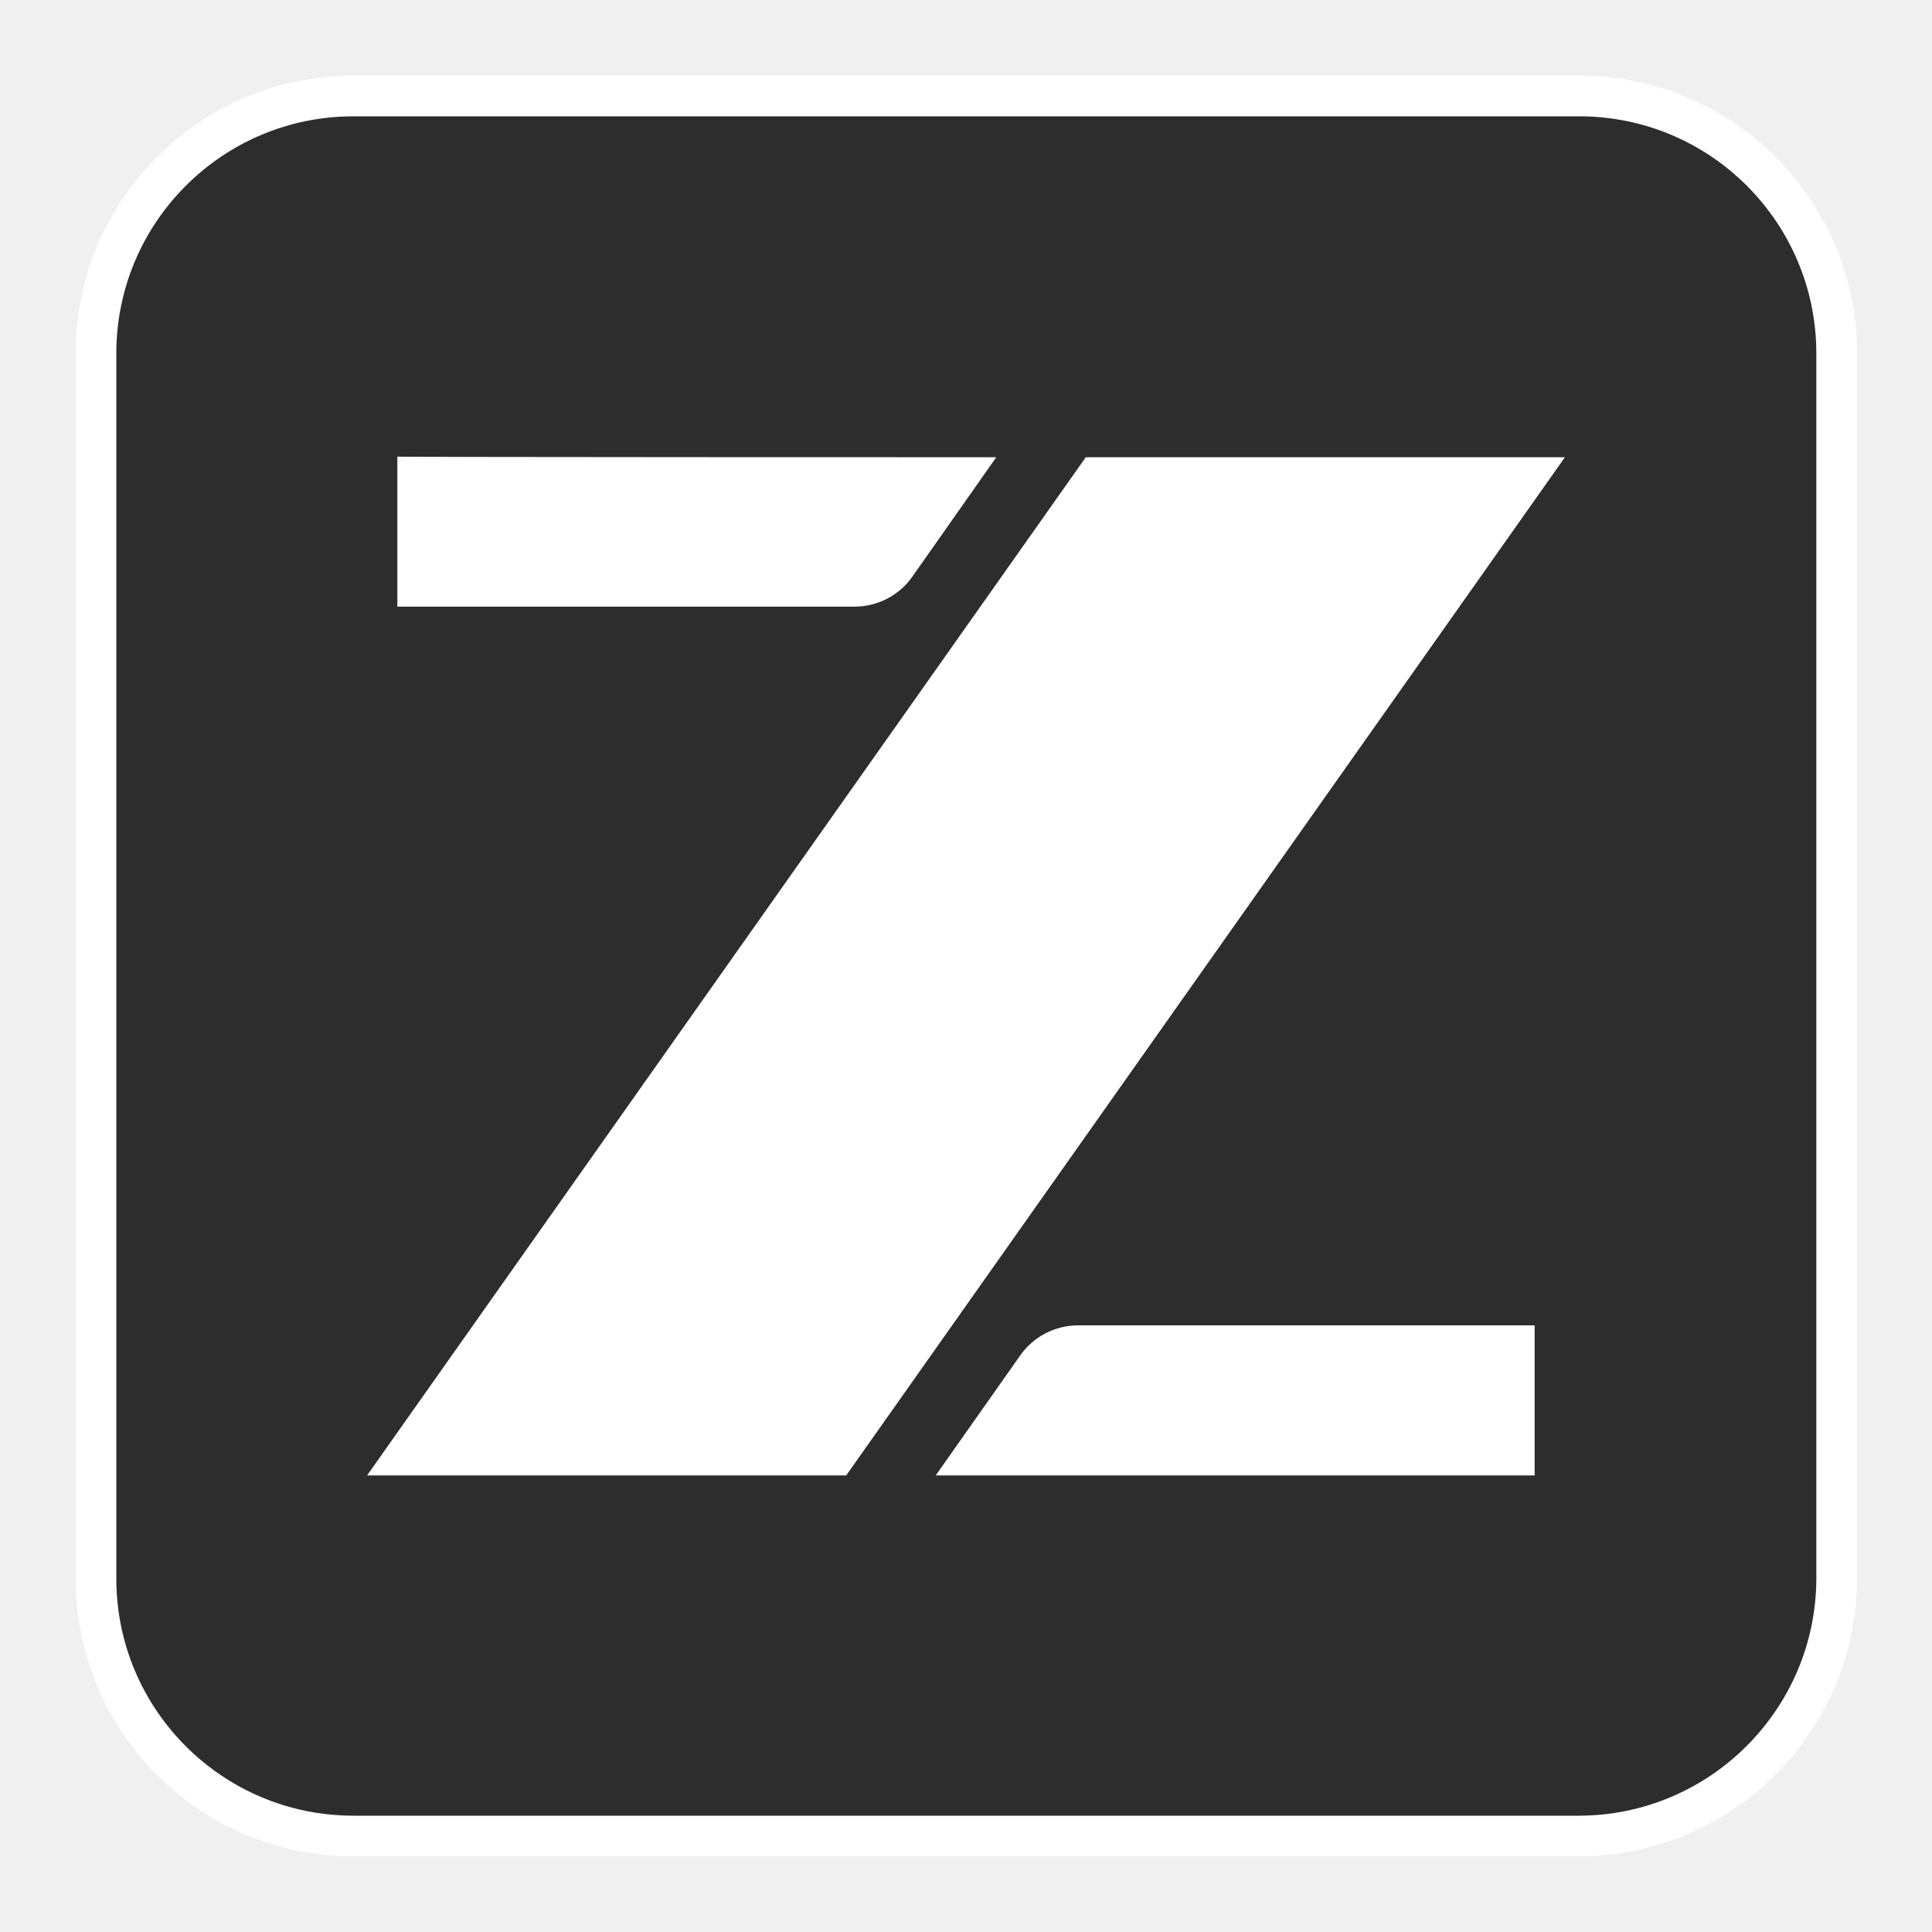
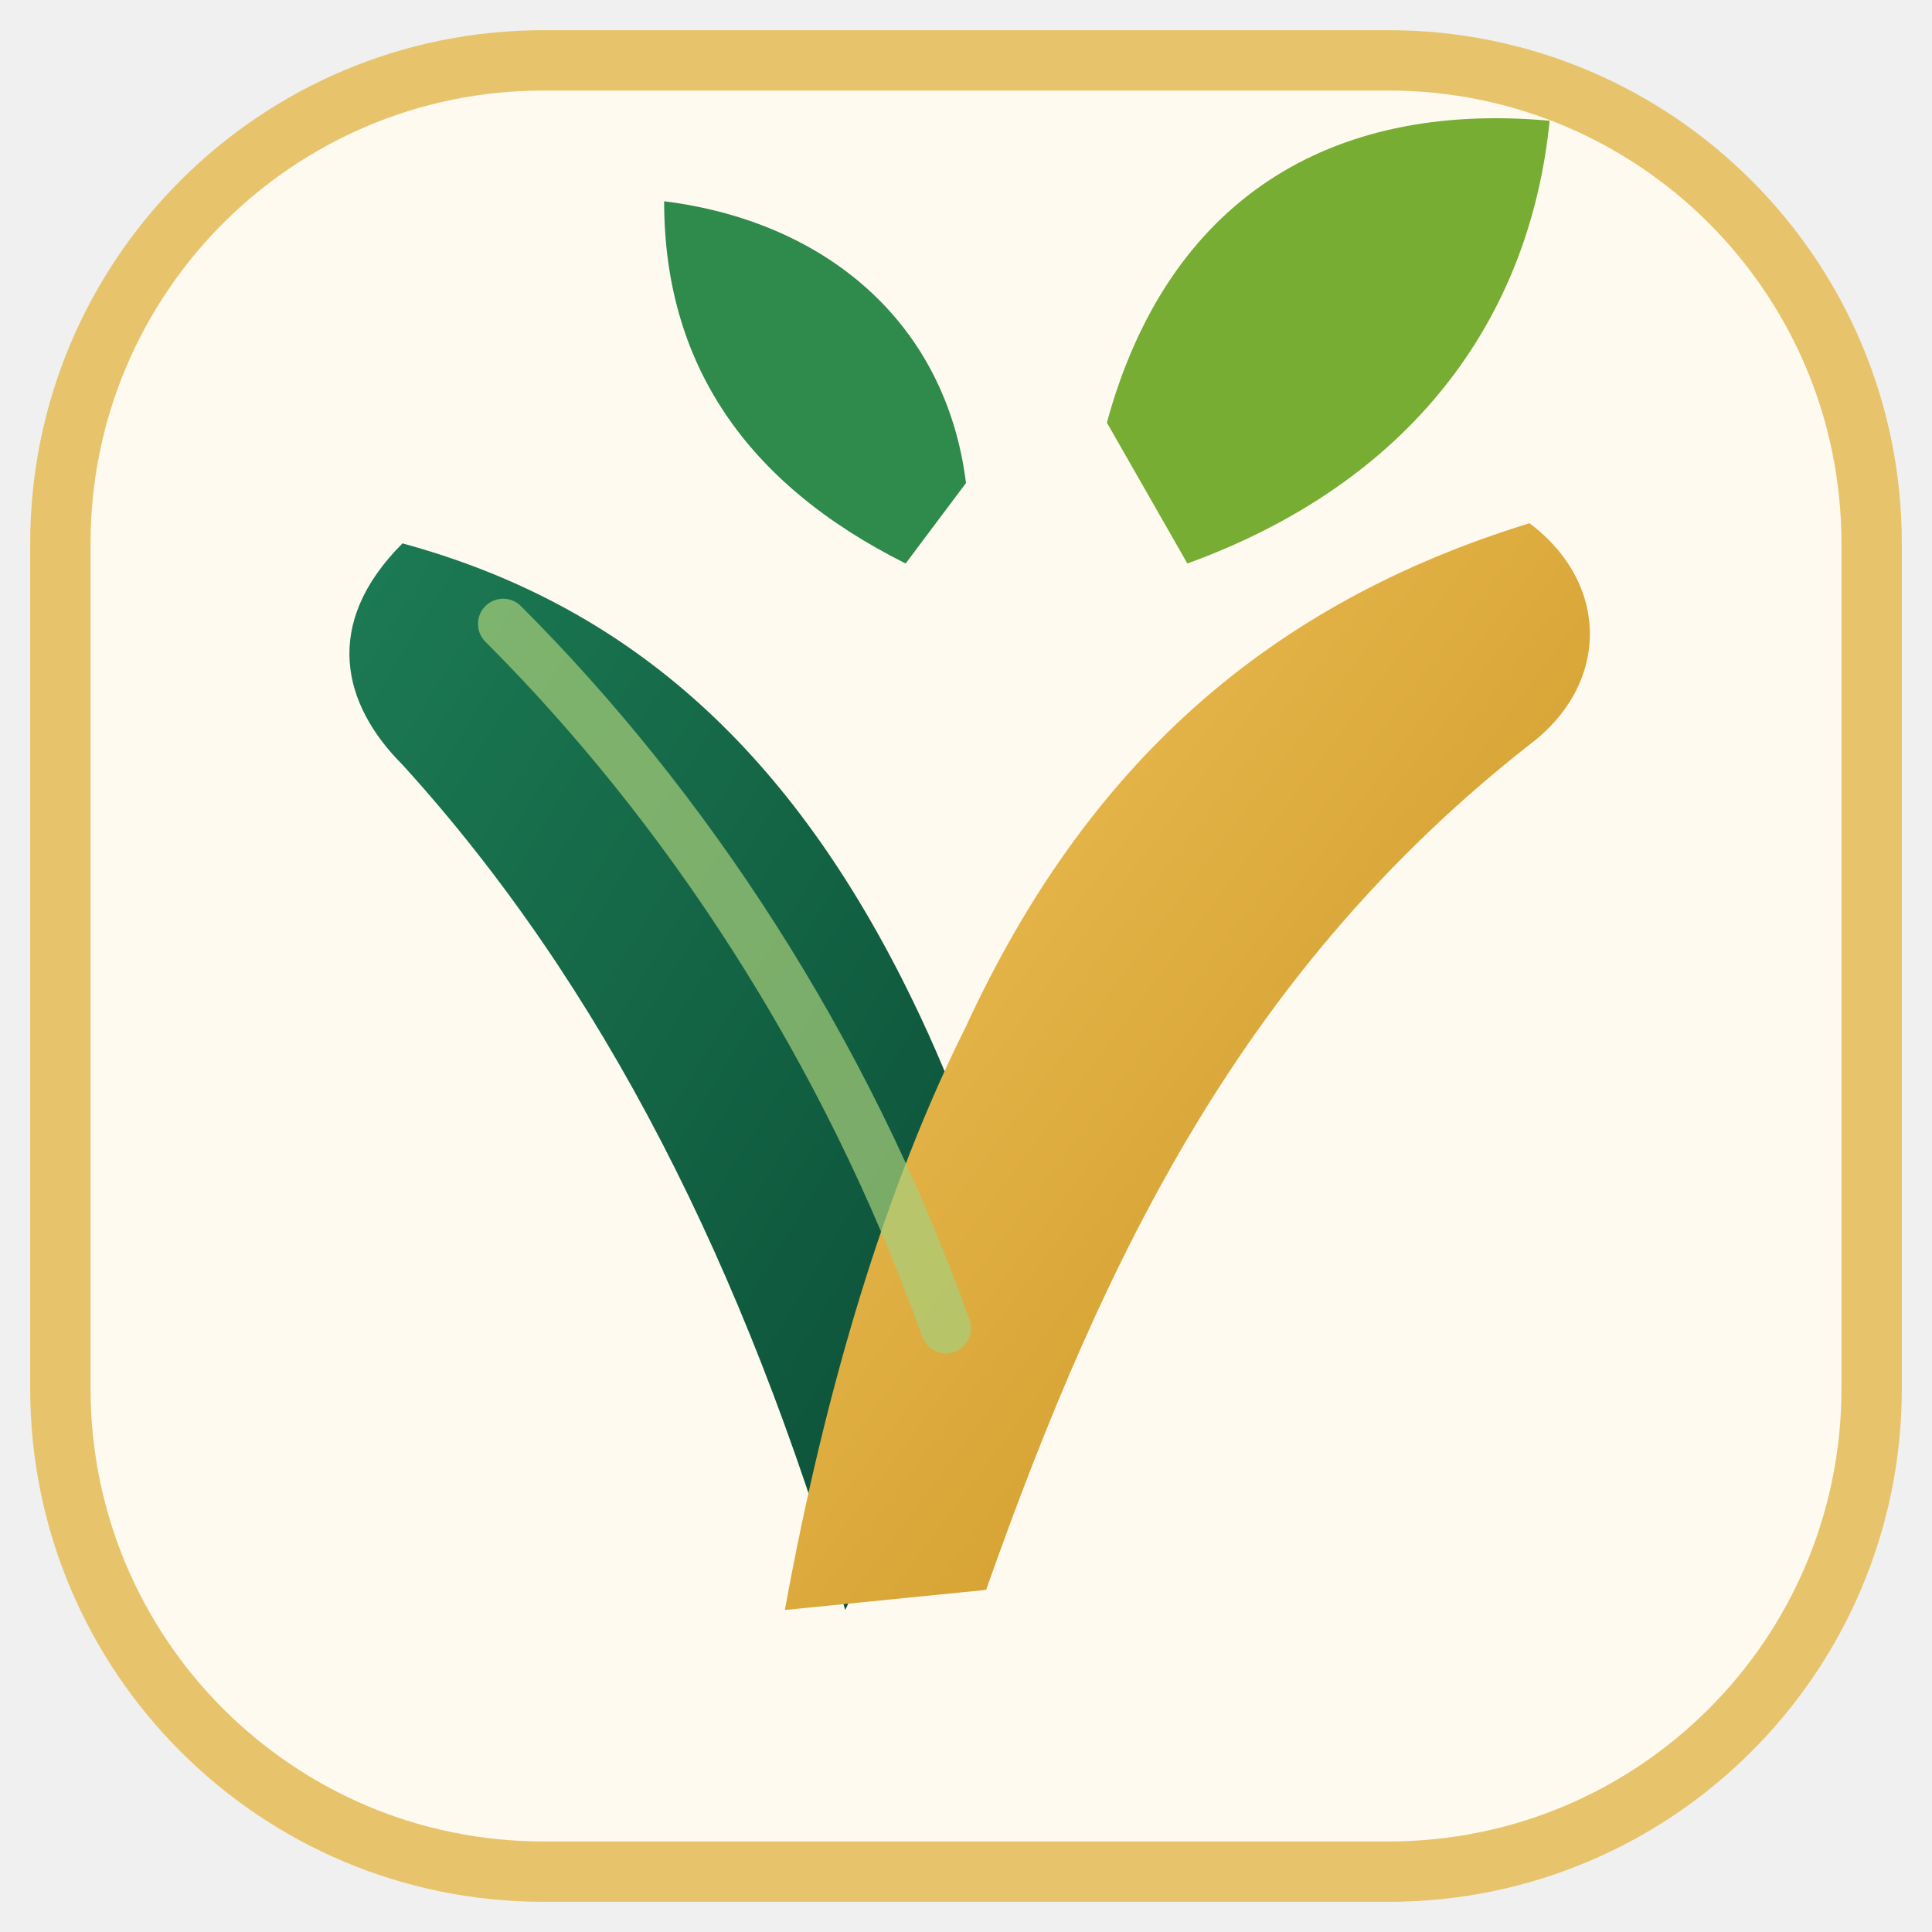
- <svg xmlns="http://www.w3.org/2000/svg" version="1.1" x="0px" y="0px" viewBox="0 0 30 30" style="enable-background:new 0 0 30 30;" xml:space="preserve">
+ <svg xmlns="http://www.w3.org/2000/svg" viewBox="0 0 96 96" role="img" aria-label="Variety Groceries V mark">
  <defs>
-     <style type="text/css">
-     .st194{fill:#2D2D2D;stroke:#FFFFFF;stroke-width:0.632;stroke-miterlimit:10;}
-     .st23{fill:#FFFFFF;}
- 
-     .z-breathe {
-       animation: breathe 2.5s ease-in-out infinite;
-     }
- 
-     @keyframes breathe {
-       0%, 100% { opacity: 0.7; }
-       50% { opacity: 1; }
-     }
-   </style>
+     <linearGradient id="gold" x1="0" y1="0" x2="1" y2="1">
+       <stop offset="0" stop-color="#f1c45c" />
+       <stop offset="1" stop-color="#c7901d" />
+     </linearGradient>
+     <linearGradient id="green" x1="0" y1="0" x2="1" y2="1">
+       <stop offset="0" stop-color="#1c7b54" />
+       <stop offset="1" stop-color="#0a4b35" />
+     </linearGradient>
  </defs>
-   <g>
-     <path class="st194" d="M24.51,28.51H5.49c-2.21,0-4-1.79-4-4V5.49c0-2.21,1.79-4,4-4h19.03c2.21,0,4,1.79,4,4v19.03     C28.51,26.72,26.72,28.51,24.51,28.51z" />
-     <g class="z-breathe">
-       <path class="st23" d="M15.47,7.1l-1.3,1.85c-0.2,0.29-0.54,0.47-0.9,0.47h-7.1V7.09C6.16,7.1,15.47,7.1,15.47,7.1z" />
-       <polygon class="st23" points="24.3,7.1 13.14,22.91 5.7,22.91 16.86,7.1" />
-       <path class="st23" d="M14.53,22.91l1.31-1.86c0.2-0.29,0.54-0.47,0.9-0.47h7.09v2.33H14.53z" />
-     </g>
-   </g>
+   <rect x="3" y="3" width="90" height="90" rx="24" fill="#fffaf0" stroke="#e7c46c" stroke-width="3" />
+   <path d="M20 27c11 3 19 10 25 22 2 4 4 9 5 14l-8 17C37 63 30 49 20 38c-3-3-4-7 0-11Z" fill="url(#green)" />
+   <path d="M76 26c-13 4-22 12-28 25-4 8-7 18-9 29l10-1c6-17 13-31 27-42 4-3 4-8 0-11Z" fill="url(#gold)" />
+   <path d="M55 21c3-11 11-16 22-15-1 10-7 18-18 22Z" fill="#76ad32" />
+   <path d="M48 24c-1-8-7-13-15-14 0 8 4 14 12 18Z" fill="#2f8b4b" />
+   <path d="M25 31c9 9 17 21 22 35" fill="none" stroke="#a8cf7a" stroke-width="2.5" stroke-linecap="round" opacity=".7" />
</svg>
